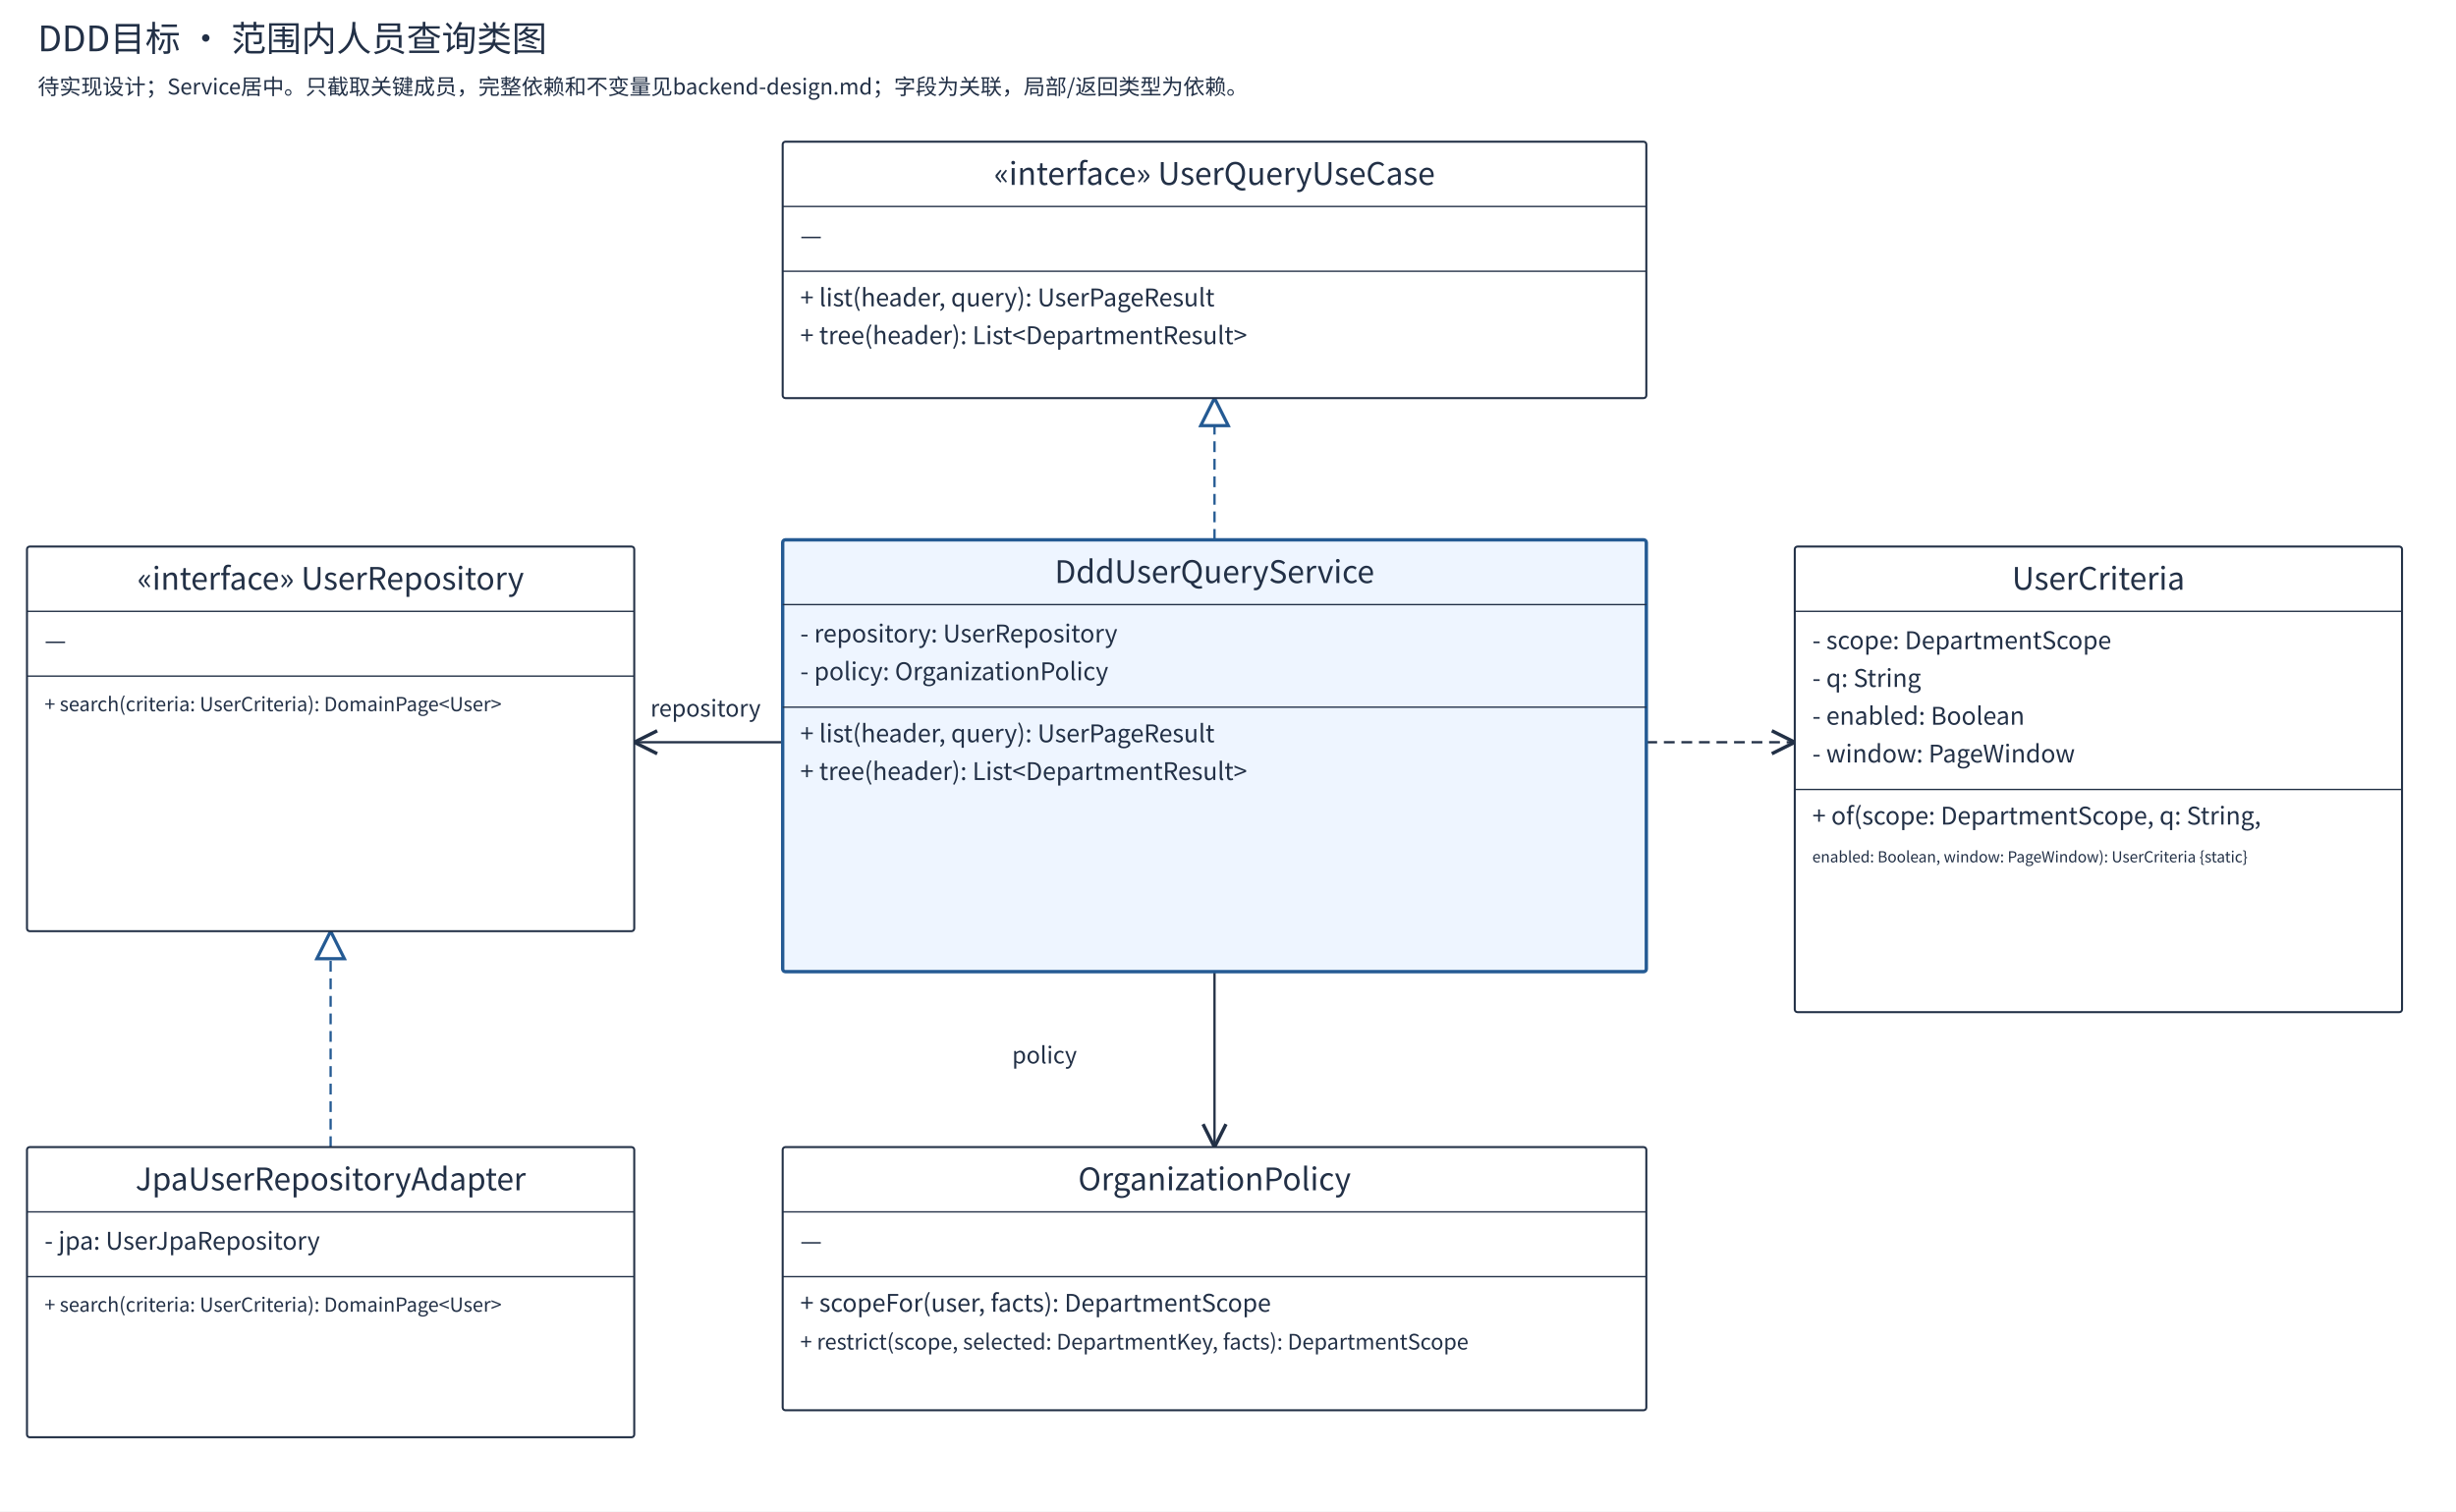
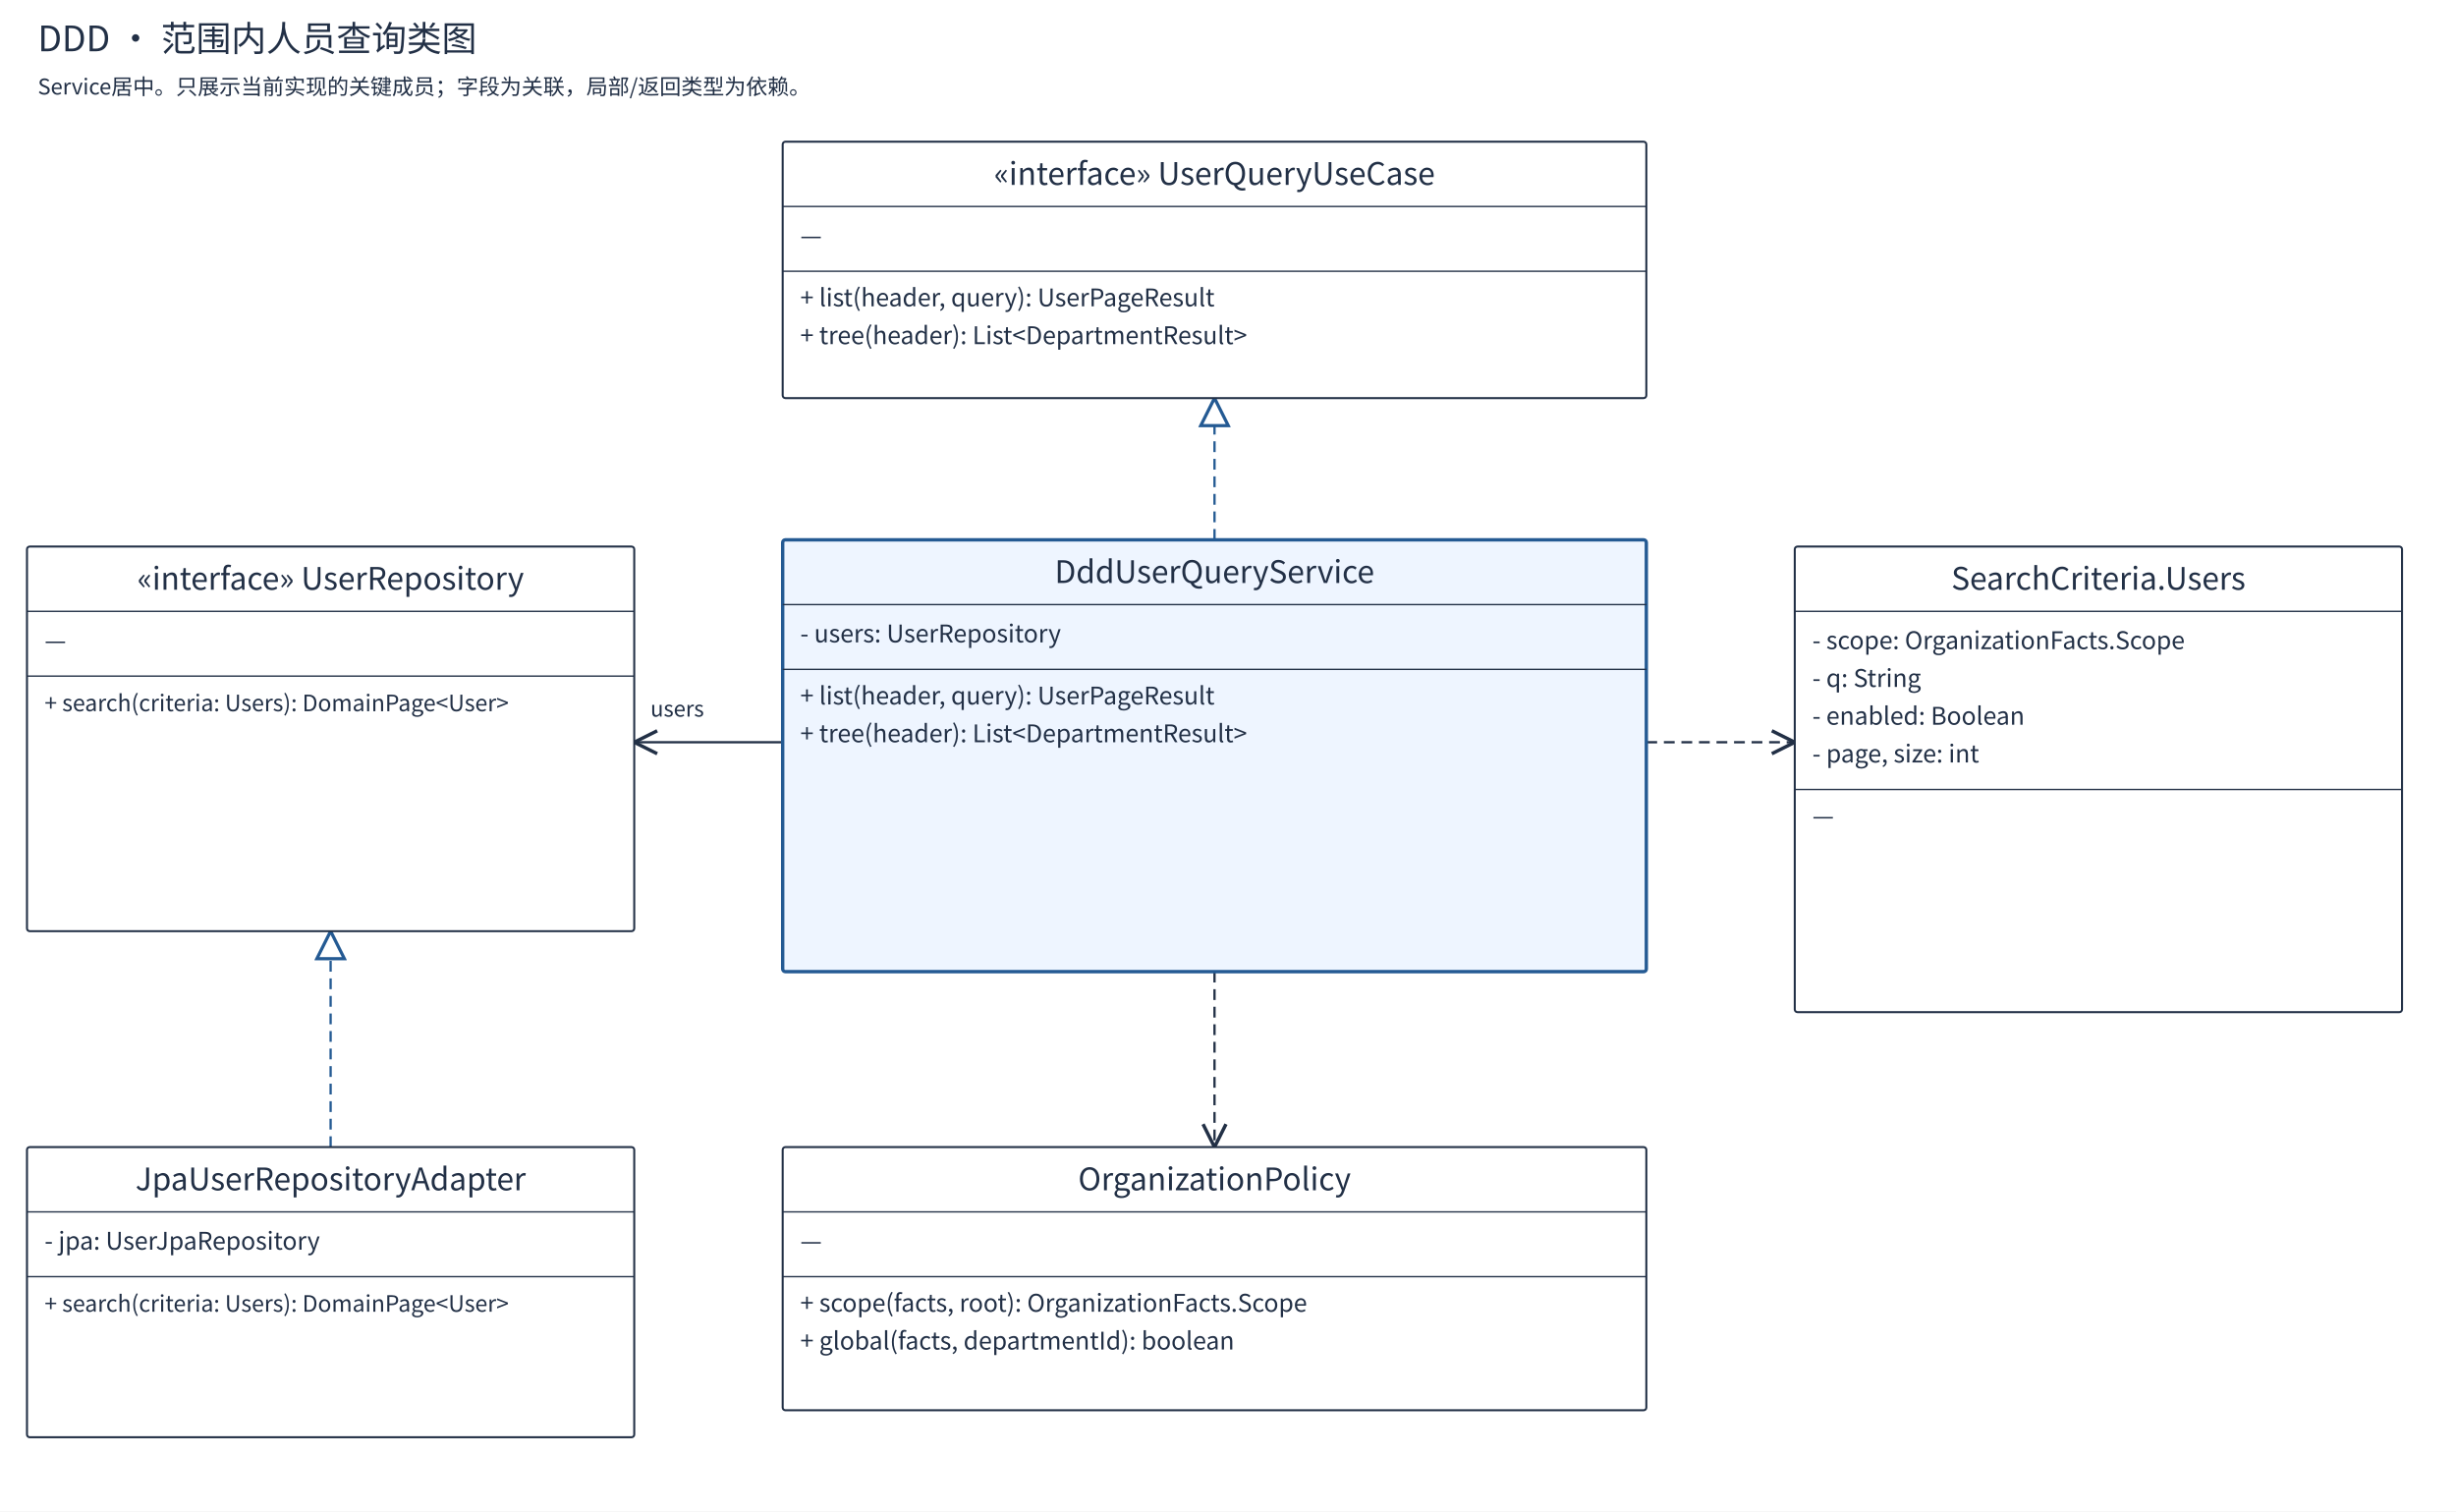
<svg xmlns="http://www.w3.org/2000/svg" width="1820" height="1120" viewBox="0 0 1820 1120">
  <defs>
    <marker id="open" markerWidth="12" markerHeight="12" refX="11" refY="6" orient="auto">
      <path d="M1,1 L11,6 L1,11" fill="none" stroke="#223046" stroke-width="1.5" />
    </marker>
    <marker id="triangle" markerWidth="14" markerHeight="14" refX="13" refY="7" orient="auto">
      <path d="M1,1 L13,7 L1,13 Z" fill="white" stroke="#245a93" stroke-width="1.4" />
    </marker>
    <marker id="filled" markerWidth="12" markerHeight="12" refX="11" refY="6" orient="auto">
      <path d="M1,1 L11,6 L1,11 Z" fill="#223046" />
    </marker>
  </defs>
  <rect width="100%" height="100%" fill="white" />
  <g font-family="Microsoft YaHei,Noto Sans CJK SC,Arial,sans-serif">
-     <text x="28" y="38" font-size="26" text-anchor="start" fill="#223046">DDD目标 · 范围内人员查询类图</text>
-     <text x="28" y="70" font-size="16" text-anchor="start" fill="#223046">待实现设计；Service居中。只截取关键成员，完整依赖和不变量见backend-design.md；字段为关联，局部/返回类型为依赖。</text>
+     <text x="28" y="38" font-size="26" text-anchor="start" fill="#223046">DDD · 范围内人员查询类图</text>
+     <text x="28" y="70" font-size="16" text-anchor="start" fill="#223046">Service居中。只展示当前实现的关键成员；字段为关联，局部/返回类型为依赖。</text>
    <polyline points="900,400 900,295" fill="none" stroke="#245a93" stroke-width="1.7" stroke-dasharray="8 5" marker-end="url(#triangle)" />
    <polyline points="580,550 470,550" fill="none" stroke="#223046" stroke-width="1.7" marker-end="url(#open)" />
-     <text x="482" y="531" font-size="17" text-anchor="start" fill="#223046">repository</text>
+     <text x="482" y="531" font-size="16" text-anchor="start" fill="#223046">users</text>
    <polyline points="1220,550 1330,550" fill="none" stroke="#223046" stroke-width="1.7" stroke-dasharray="8 5" marker-end="url(#open)" />
-     <polyline points="900,720 900,850" fill="none" stroke="#223046" stroke-width="1.7" marker-end="url(#open)" />
-     <text x="750" y="788" font-size="17" text-anchor="start" fill="#223046">policy</text>
+     <polyline points="900,720 900,850" fill="none" stroke="#223046" stroke-width="1.7" stroke-dasharray="8 5" marker-end="url(#open)" />
    <polyline points="245,850 245,690" fill="none" stroke="#245a93" stroke-width="1.7" stroke-dasharray="8 5" marker-end="url(#triangle)" />
    <rect x="580" y="400" width="640" height="320" rx="2" fill="#eef5ff" stroke="#245a93" stroke-width="2.5" />
-     <path d="M580,448H1220 M580,524H1220" stroke="#223046" />
+     <path d="M580,448H1220 M580,496H1220" stroke="#223046" />
    <text x="900" y="432" font-size="23" text-anchor="middle" fill="#223046">DddUserQueryService</text>
-     <text x="593" y="476" font-size="18" text-anchor="start" fill="#223046">- repository: UserRepository</text>
-     <text x="593" y="504" font-size="18" text-anchor="start" fill="#223046">- policy: OrganizationPolicy</text>
-     <text x="593" y="550" font-size="18" text-anchor="start" fill="#223046">+ list(header, query): UserPageResult</text>
-     <text x="593" y="578" font-size="18" text-anchor="start" fill="#223046">+ tree(header): List&lt;DepartmentResult&gt;</text>
+     <text x="593" y="476" font-size="18" text-anchor="start" fill="#223046">- users: UserRepository</text>
+     <text x="593" y="522" font-size="18" text-anchor="start" fill="#223046">+ list(header, query): UserPageResult</text>
+     <text x="593" y="550" font-size="18" text-anchor="start" fill="#223046">+ tree(header): List&lt;DepartmentResult&gt;</text>
    <rect x="580" y="105" width="640" height="190" rx="2" fill="white" stroke="#223046" stroke-width="1.5" />
    <path d="M580,153H1220 M580,201H1220" stroke="#223046" />
    <text x="900" y="137" font-size="23" text-anchor="middle" fill="#223046">«interface» UserQueryUseCase</text>
    <text x="593" y="181" font-size="18" text-anchor="start" fill="#223046">—</text>
    <text x="593" y="227" font-size="18" text-anchor="start" fill="#223046">+ list(header, query): UserPageResult</text>
    <text x="593" y="255" font-size="18" text-anchor="start" fill="#223046">+ tree(header): List&lt;DepartmentResult&gt;</text>
    <rect x="20" y="405" width="450" height="285" rx="2" fill="white" stroke="#223046" stroke-width="1.5" />
    <path d="M20,453H470 M20,501H470" stroke="#223046" />
    <text x="245" y="437" font-size="23" text-anchor="middle" fill="#223046">«interface» UserRepository</text>
    <text x="33" y="481" font-size="18" text-anchor="start" fill="#223046">—</text>
-     <text x="33" y="527" font-size="14.373" text-anchor="start" fill="#223046">+ search(criteria: UserCriteria): DomainPage&lt;User&gt;</text>
+     <text x="33" y="527" font-size="16.713" text-anchor="start" fill="#223046">+ search(criteria: Users): DomainPage&lt;User&gt;</text>
    <rect x="1330" y="405" width="450" height="345" rx="2" fill="white" stroke="#223046" stroke-width="1.5" />
    <path d="M1330,453H1780 M1330,585H1780" stroke="#223046" />
-     <text x="1555" y="437" font-size="23" text-anchor="middle" fill="#223046">UserCriteria</text>
-     <text x="1343" y="481" font-size="18" text-anchor="start" fill="#223046">- scope: DepartmentScope</text>
+     <text x="1555" y="437" font-size="23" text-anchor="middle" fill="#223046">SearchCriteria.Users</text>
+     <text x="1343" y="481" font-size="18" text-anchor="start" fill="#223046">- scope: OrganizationFacts.Scope</text>
    <text x="1343" y="509" font-size="18" text-anchor="start" fill="#223046">- q: String</text>
    <text x="1343" y="537" font-size="18" text-anchor="start" fill="#223046">- enabled: Boolean</text>
-     <text x="1343" y="565" font-size="18" text-anchor="start" fill="#223046">- window: PageWindow</text>
-     <text x="1343" y="611" font-size="18" text-anchor="start" fill="#223046">+ of(scope: DepartmentScope, q: String,</text>
-     <text x="1343" y="639" font-size="11.229" text-anchor="start" fill="#223046">    enabled: Boolean, window: PageWindow): UserCriteria {static}</text>
+     <text x="1343" y="565" font-size="18" text-anchor="start" fill="#223046">- page, size: int</text>
+     <text x="1343" y="611" font-size="18" text-anchor="start" fill="#223046">—</text>
    <rect x="580" y="850" width="640" height="195" rx="2" fill="white" stroke="#223046" stroke-width="1.5" />
    <path d="M580,898H1220 M580,946H1220" stroke="#223046" />
    <text x="900" y="882" font-size="23" text-anchor="middle" fill="#223046">OrganizationPolicy</text>
    <text x="593" y="926" font-size="18" text-anchor="start" fill="#223046">—</text>
-     <text x="593" y="972" font-size="18" text-anchor="start" fill="#223046">+ scopeFor(user, facts): DepartmentScope</text>
-     <text x="593" y="1000" font-size="15.768" text-anchor="start" fill="#223046">+ restrict(scope, selected: DepartmentKey, facts): DepartmentScope</text>
+     <text x="593" y="972" font-size="18" text-anchor="start" fill="#223046">+ scope(facts, root): OrganizationFacts.Scope</text>
+     <text x="593" y="1000" font-size="18" text-anchor="start" fill="#223046">+ global(facts, departmentId): boolean</text>
    <rect x="20" y="850" width="450" height="215" rx="2" fill="white" stroke="#223046" stroke-width="1.5" />
    <path d="M20,898H470 M20,946H470" stroke="#223046" />
    <text x="245" y="882" font-size="23" text-anchor="middle" fill="#223046">JpaUserRepositoryAdapter</text>
    <text x="33" y="926" font-size="18" text-anchor="start" fill="#223046">- jpa: UserJpaRepository</text>
-     <text x="33" y="972" font-size="14.373" text-anchor="start" fill="#223046">+ search(criteria: UserCriteria): DomainPage&lt;User&gt;</text>
+     <text x="33" y="972" font-size="16.713" text-anchor="start" fill="#223046">+ search(criteria: Users): DomainPage&lt;User&gt;</text>
  </g>
</svg>
